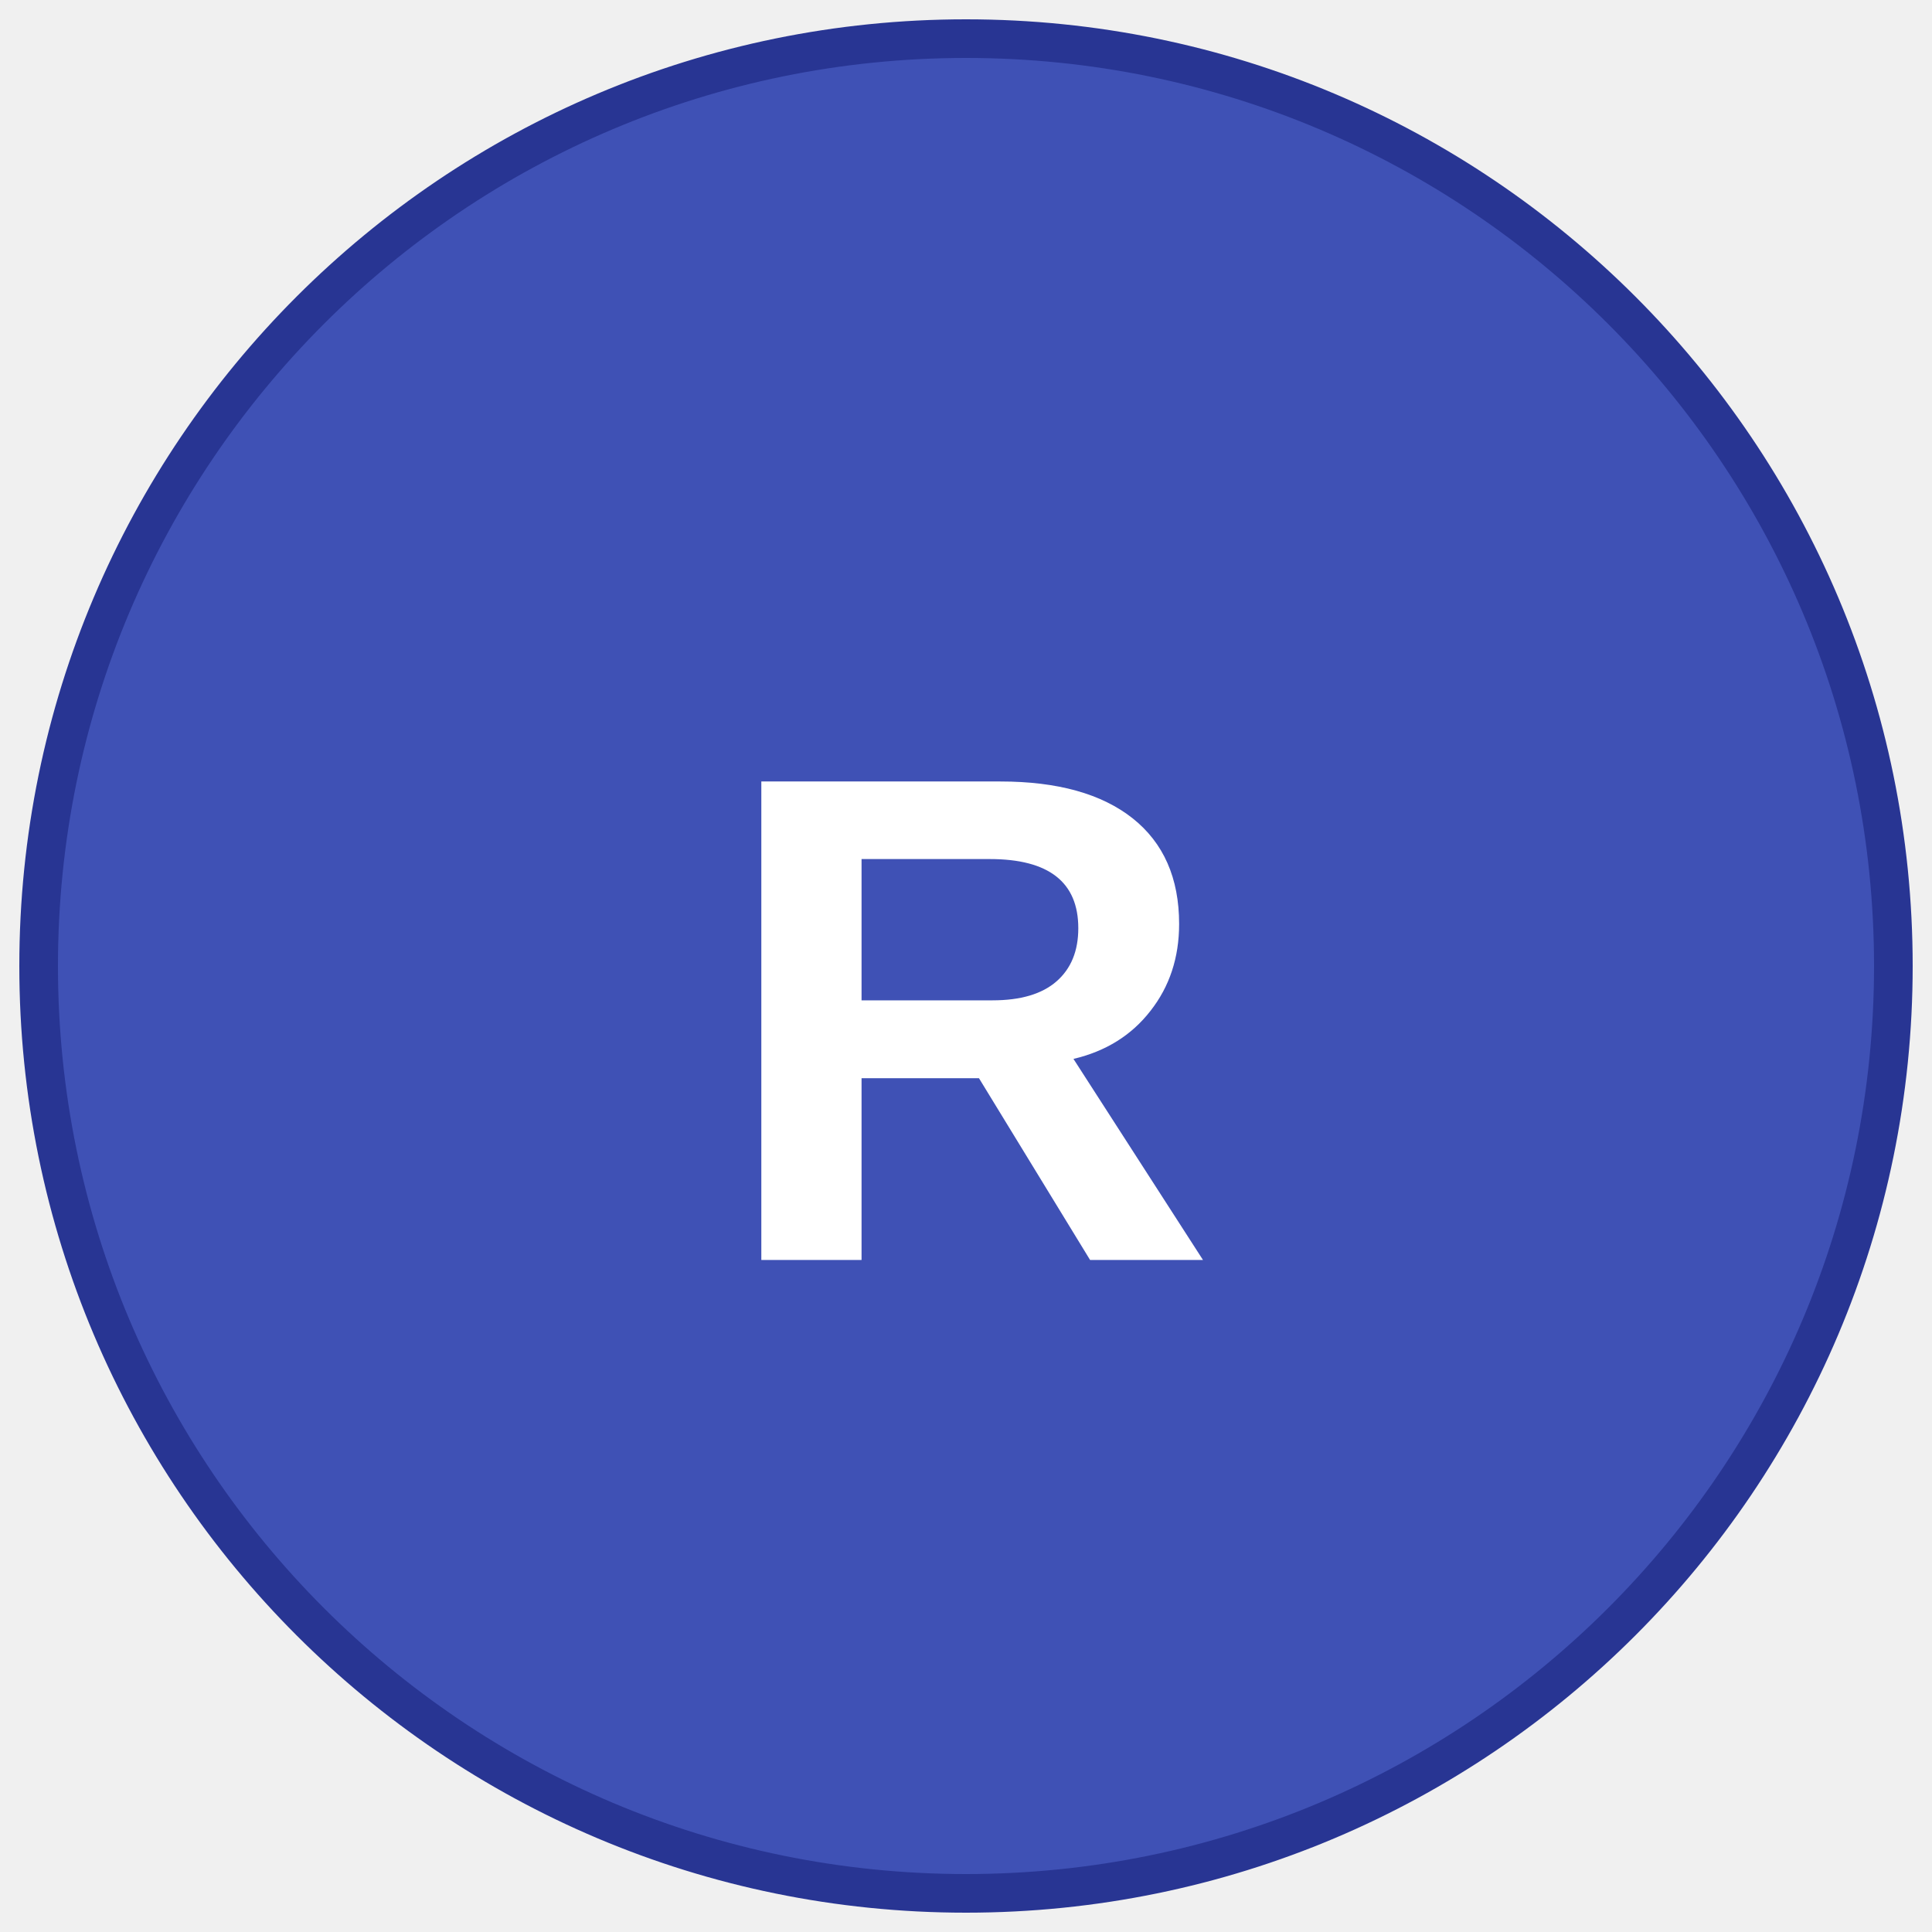
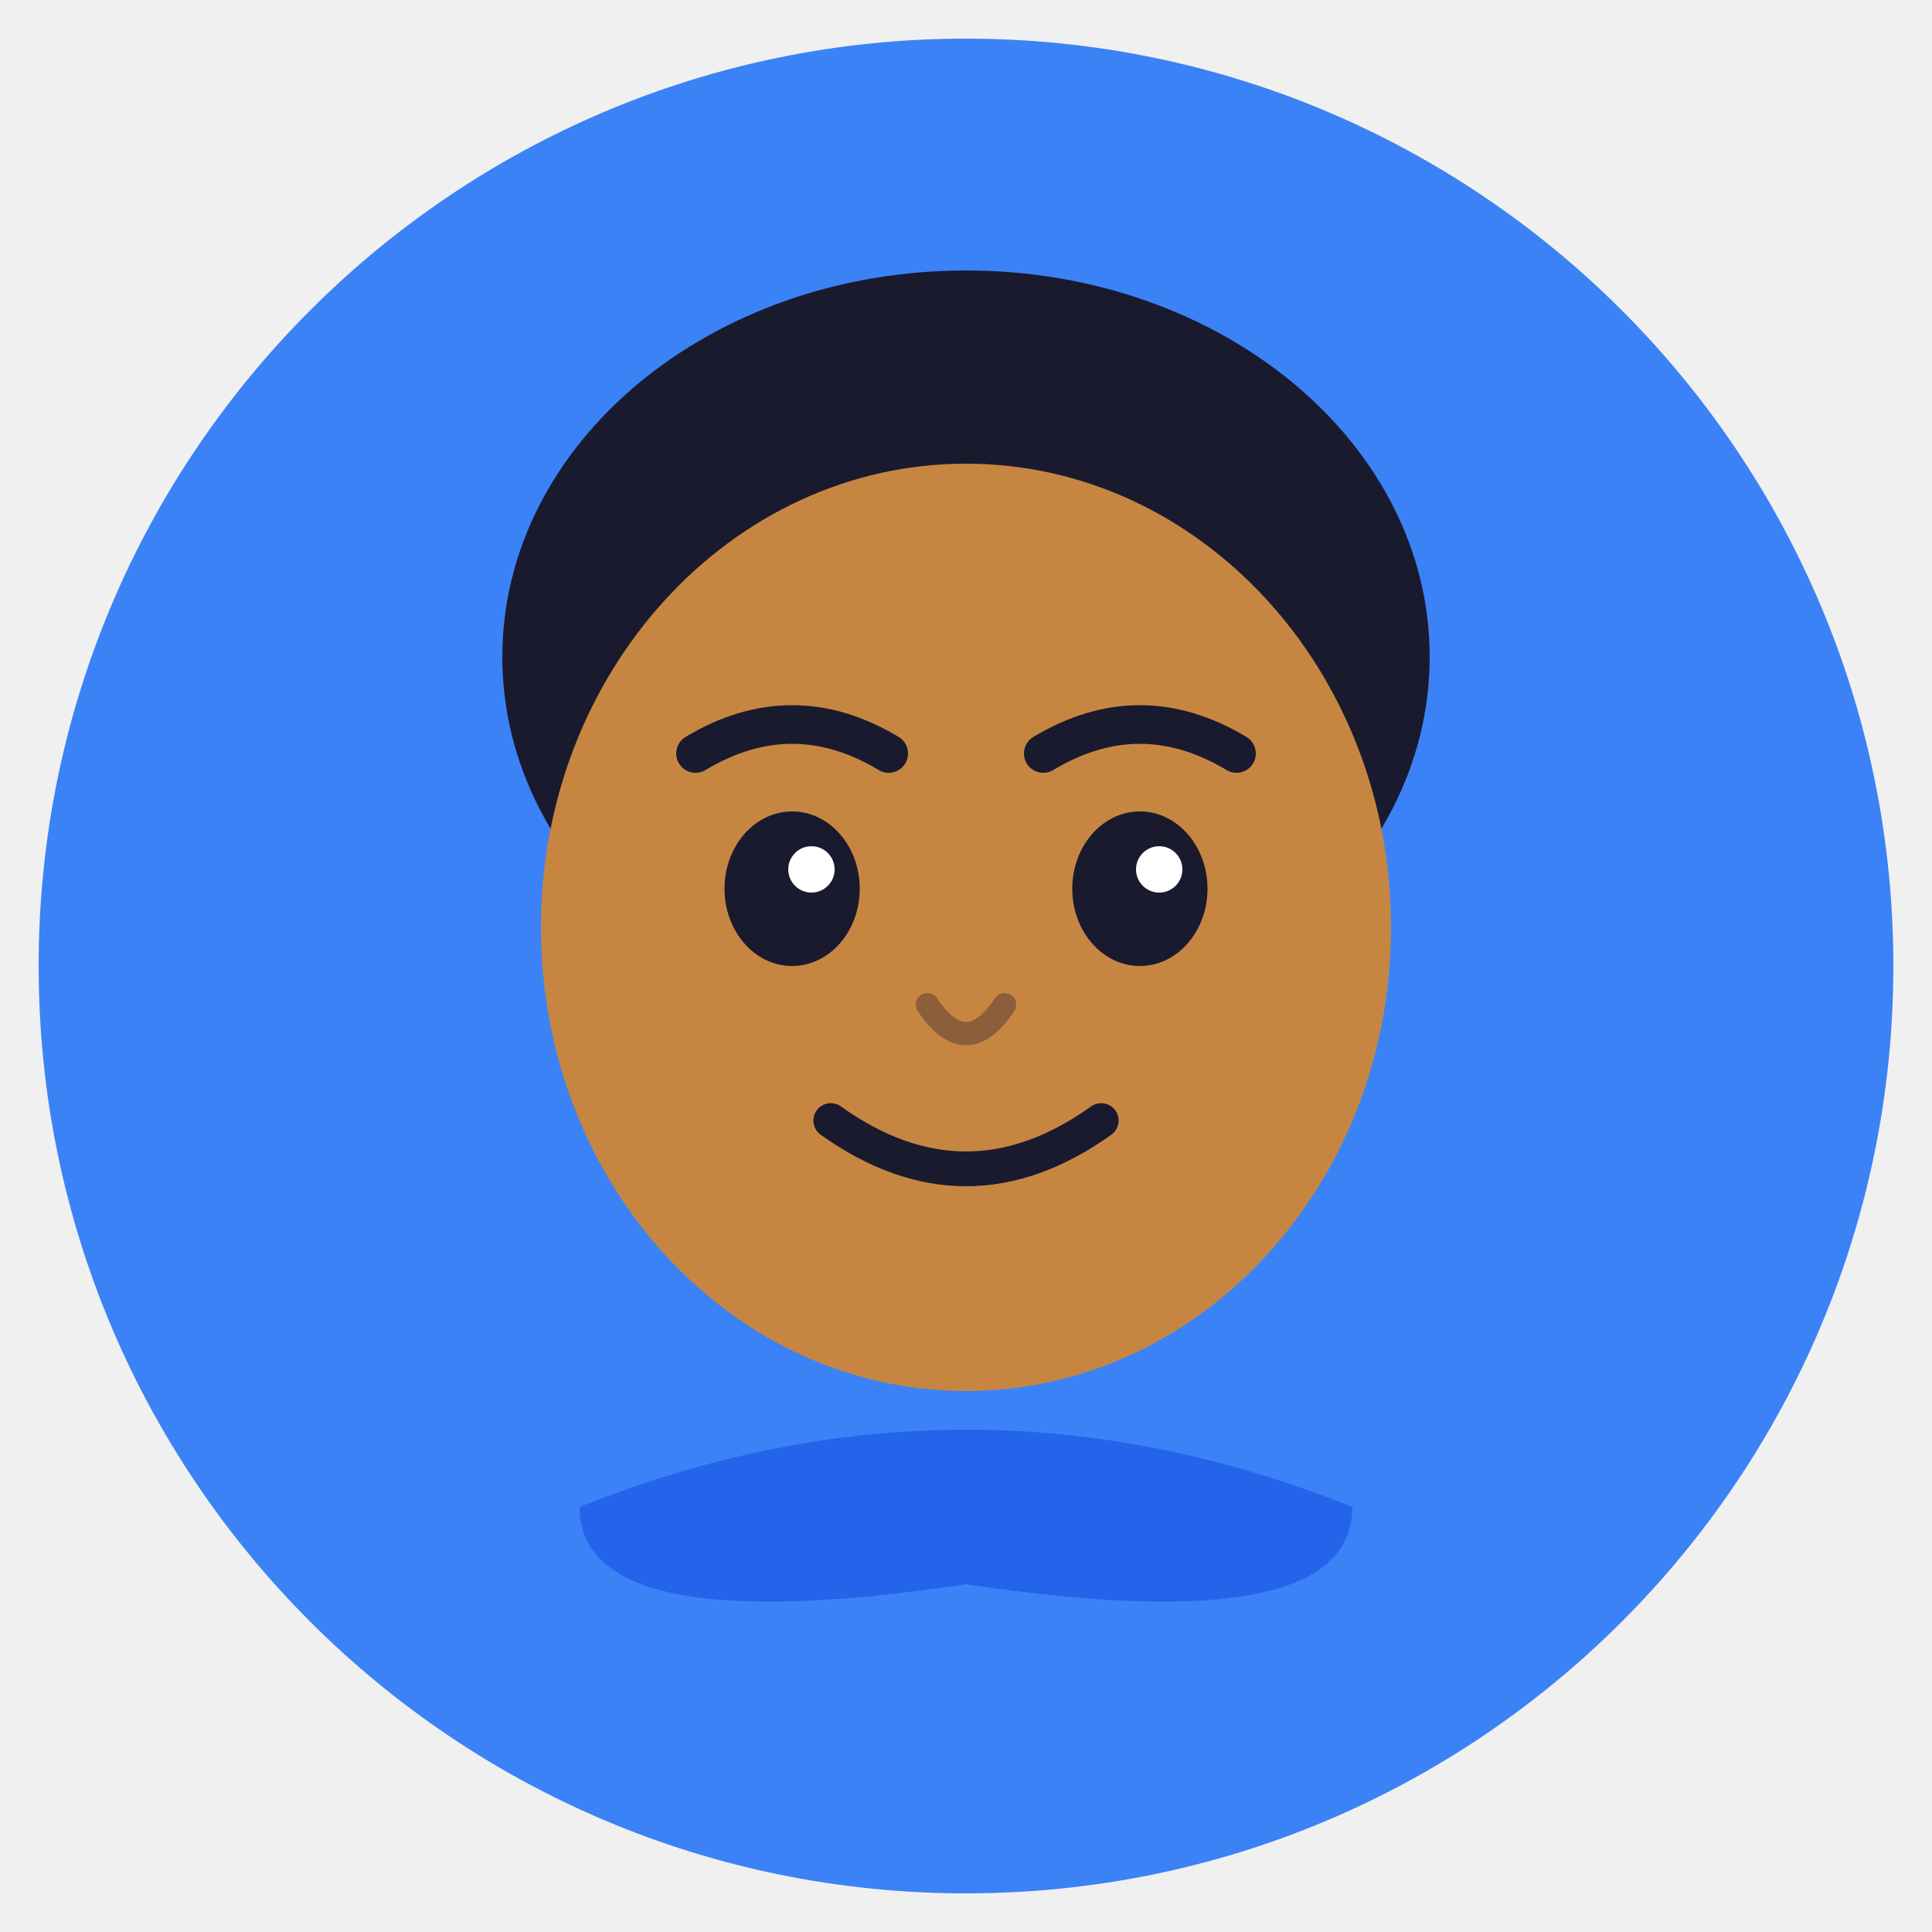
<svg xmlns="http://www.w3.org/2000/svg" viewBox="0 0 100 100" width="100" height="100">
-   <circle cx="50" cy="50" r="48" fill="#3F51B5" stroke="#283593" stroke-width="2" />
-   <text x="50" y="55" text-anchor="middle" dominant-baseline="middle" font-family="Arial, sans-serif" font-size="36" font-weight="bold" fill="#FFFFFF">R</text>
+   <circle cx="50" cy="50" r="48" fill="#3B82F6" />
+   <ellipse cx="50" cy="34" rx="24" ry="20" fill="#1a1a2e" />
+   <ellipse cx="50" cy="48" rx="22" ry="24" fill="#C68642" />
+   <ellipse cx="41" cy="46" rx="3.5" ry="4" fill="#1a1a2e" />
+   <ellipse cx="59" cy="46" rx="3.5" ry="4" fill="#1a1a2e" />
+   <circle cx="42" cy="45" r="1.2" fill="#fff" />
+   <circle cx="60" cy="45" r="1.2" fill="#fff" />
+   <path d="M36 39 Q41 36 46 39" stroke="#1a1a2e" stroke-width="2" fill="none" stroke-linecap="round" />
+   <path d="M54 39 Q59 36 64 39" stroke="#1a1a2e" stroke-width="2" fill="none" stroke-linecap="round" />
+   <path d="M48 52 Q50 55 52 52" stroke="#8B5E3C" stroke-width="1.2" fill="none" stroke-linecap="round" />
+   <path d="M43 58 Q50 63 57 58" stroke="#1a1a2e" stroke-width="1.8" fill="none" stroke-linecap="round" />
+   <path d="M30 78 Q50 70 70 78 Q70 85 50 82 Q30 85 30 78" fill="#2563EB" />
</svg>
